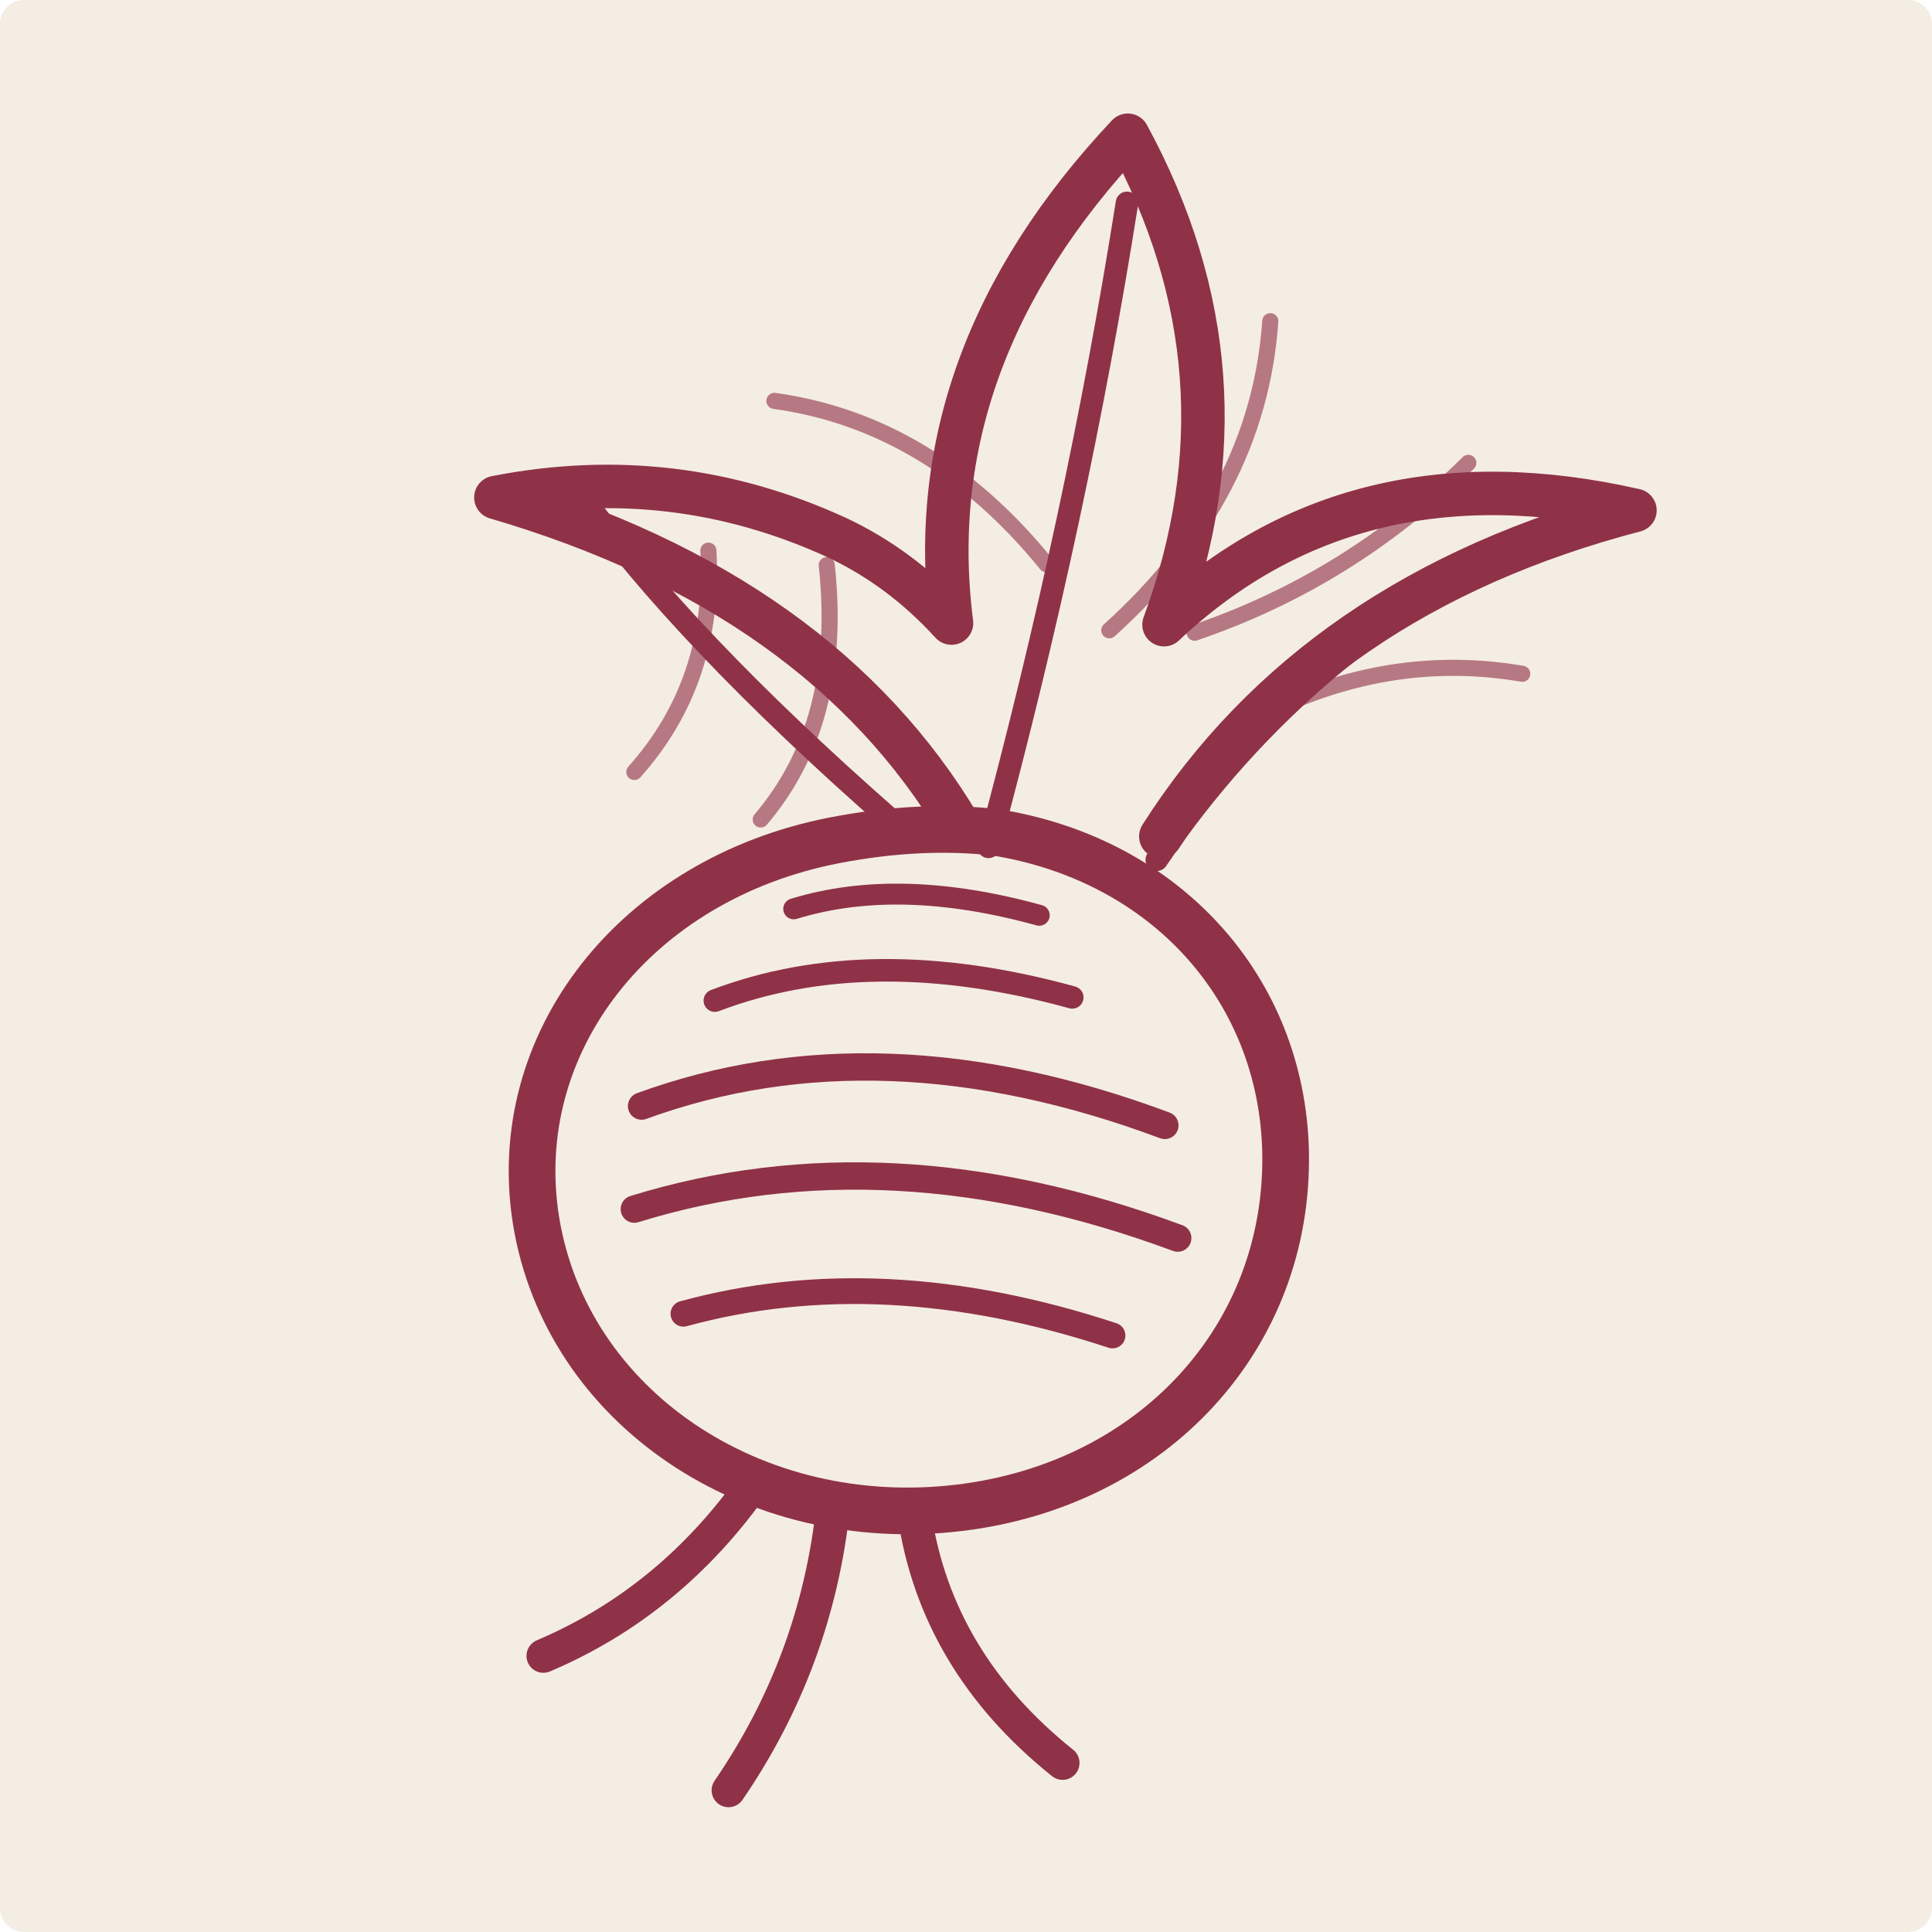
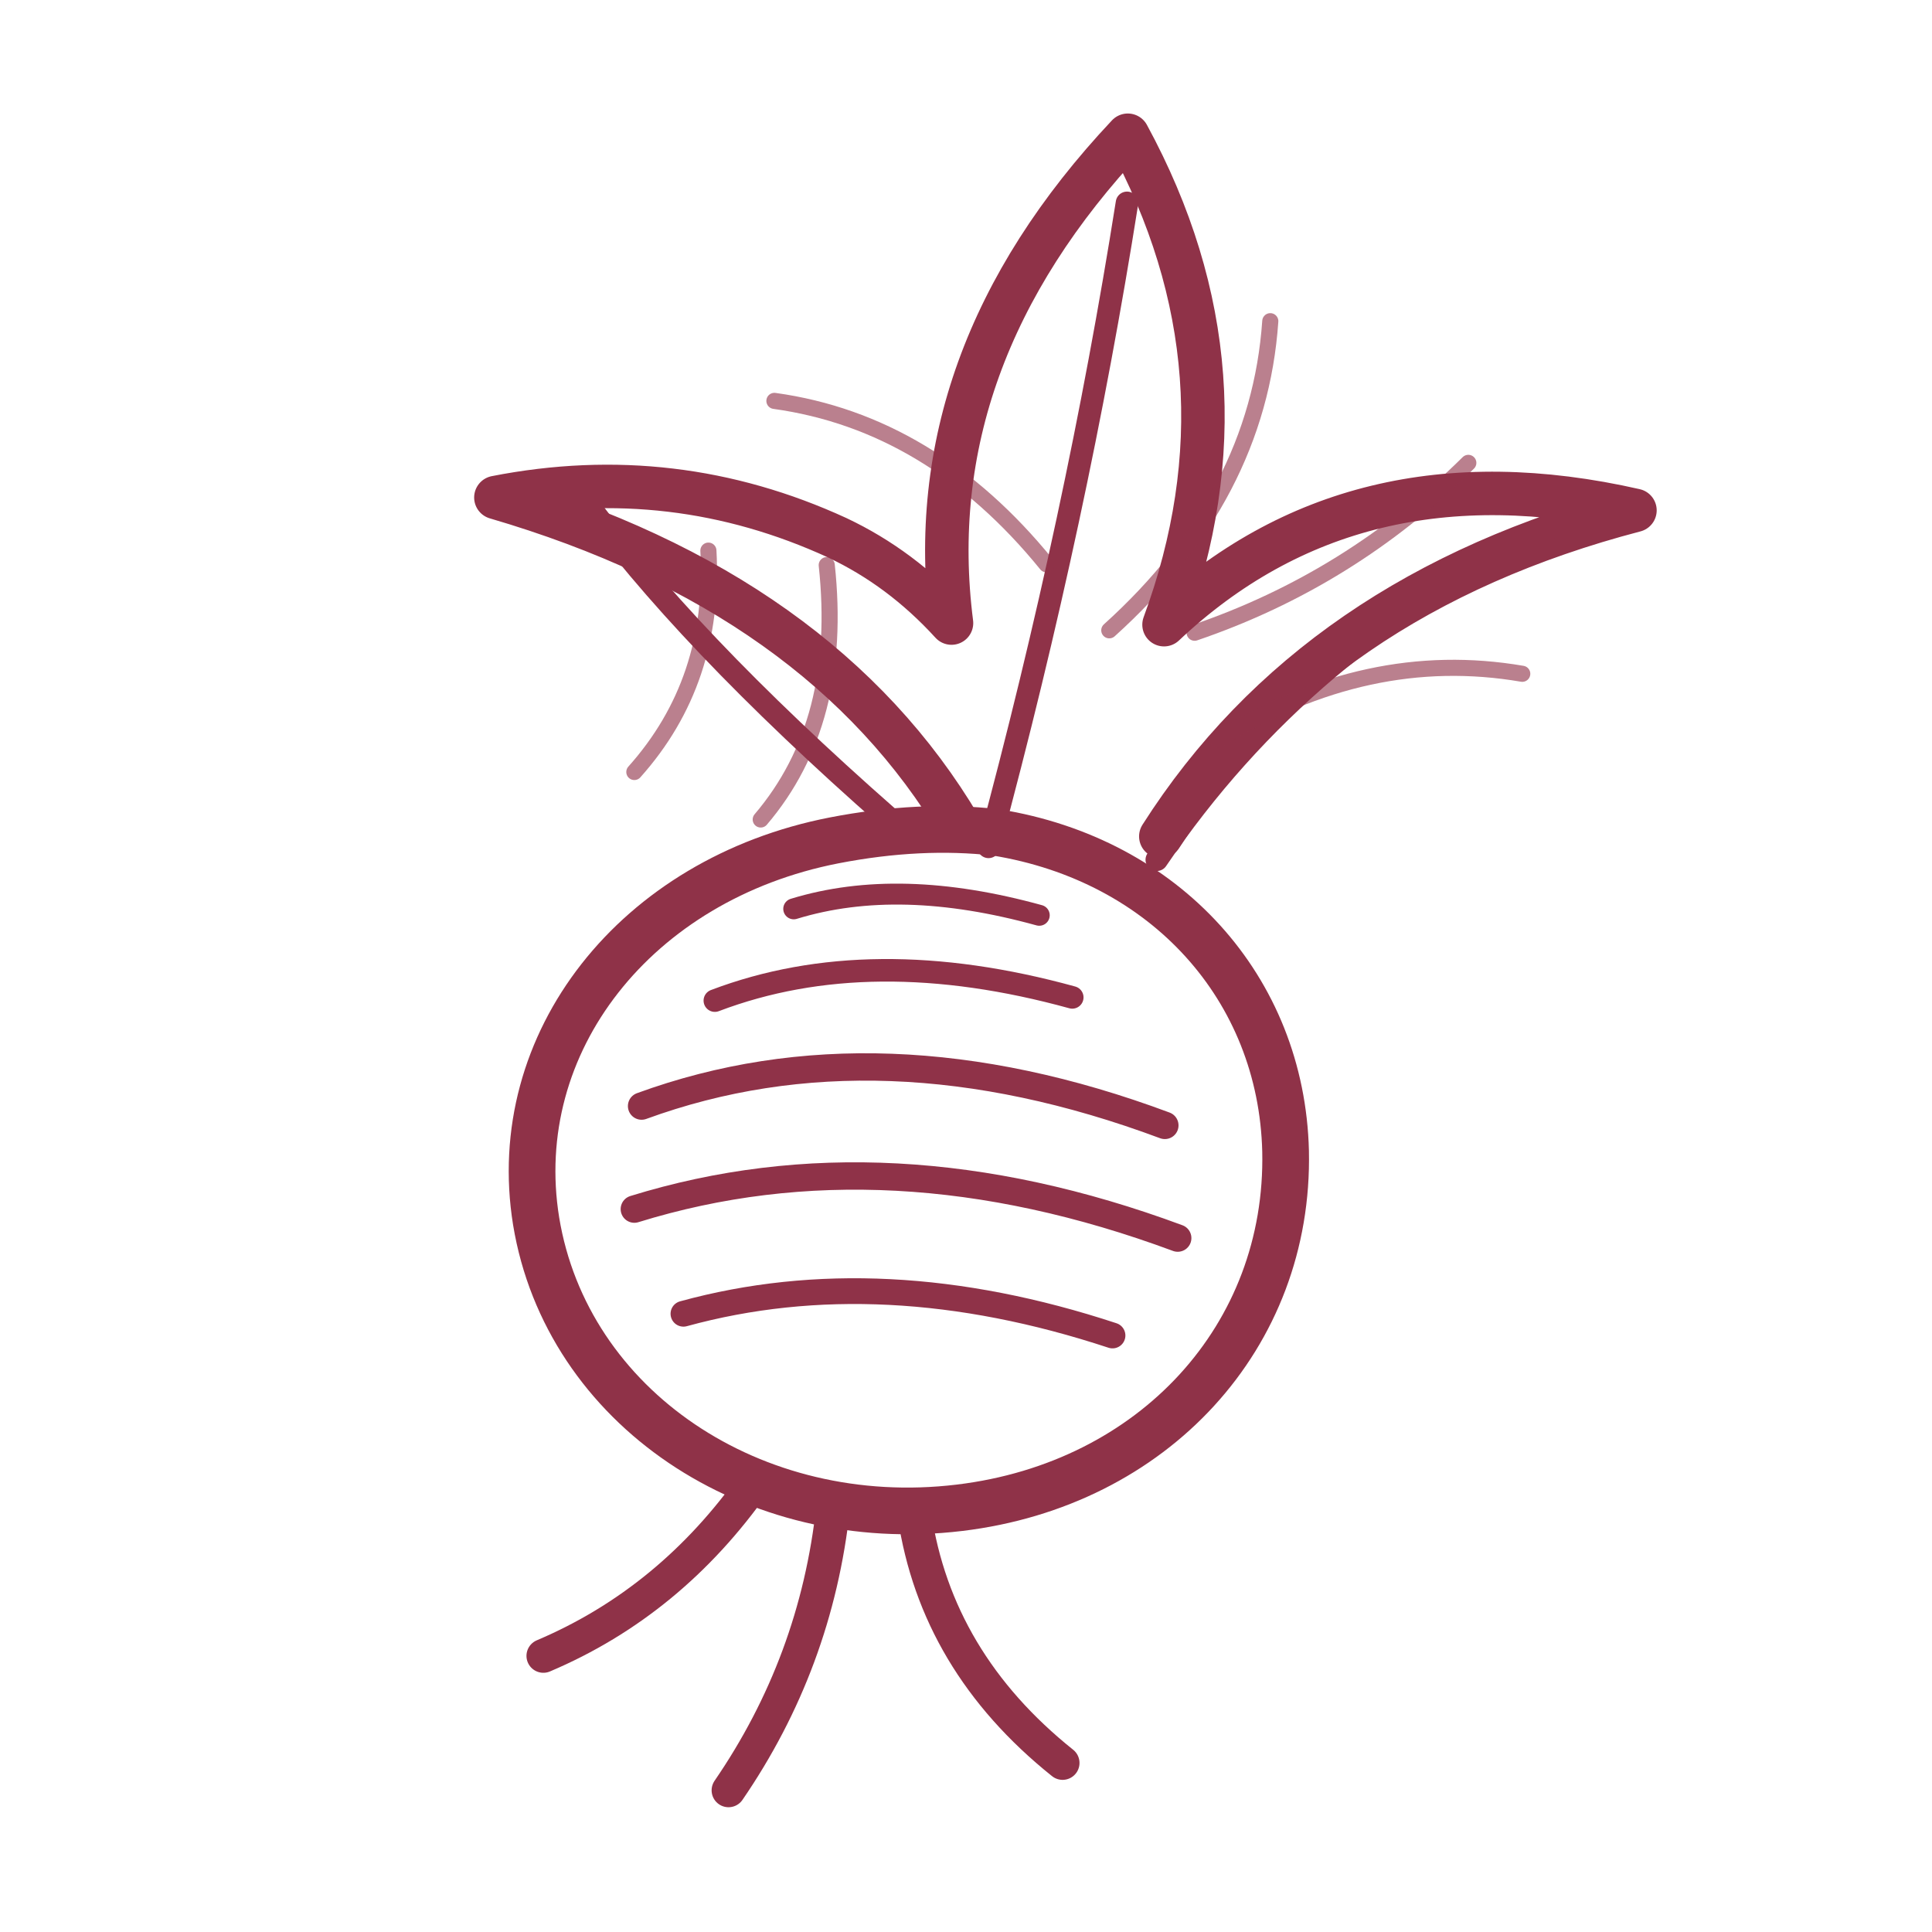
<svg xmlns="http://www.w3.org/2000/svg" width="240" height="240" viewBox="0 0 240 240" fill="none">
-   <rect width="240" height="240" rx="3" fill="#F4EDE3" />
  <g stroke="#8F3248" stroke-linecap="round" stroke-linejoin="round">
    <path d="M119.3 102.8C107.8 83.4 88.6 69.7 61.6 61.8C76.4 58.9 90.5 60.6 104 66.8C109.3 69.3 114 72.8 118.2 77.4C115.4 55.5 122.7 35.3 140.1 16.8C150.8 36.5 152.3 56.7 144.6 77.6C160.3 62.8 179.8 58.1 203.1 63.4C176.7 70.3 157 83.8 144.2 103.9" stroke-width="5.4" />
    <path d="M123.7 103.4C144.8 106.8 159.2 122.8 159.7 143C160.2 166 143.3 184.4 119.2 187.3C93.5 190.4 70.4 174.8 66.6 151.7C63 129.5 79 109.2 103.6 104.4C110.8 103 117.5 102.7 123.7 103.4Z" stroke-width="5.8" />
    <path d="M103.5 187.2C102.1 200.2 97.7 211.9 90.5 222.4" stroke-width="4.2" />
    <path d="M113.6 188.2C115.4 200.3 121.5 210.6 132 219" stroke-width="4.2" />
    <path d="M93.7 184.2C86.8 194 78.1 201.2 67.5 205.7" stroke-width="4.2" />
    <path d="M79.7 137.4C99.4 130.2 121.1 131 144.7 139.8" stroke-width="3.4" />
    <path d="M78.8 150.2C99.8 143.7 122.3 144.9 146.3 153.8" stroke-width="3.4" />
    <path d="M84.9 163.2C101.3 158.7 119.1 159.6 138.2 165.9" stroke-width="3.2" />
    <path d="M88.8 124.3C101.7 119.4 116.5 119.3 133.2 123.9" stroke-width="2.8" />
    <path d="M98.6 112.9C107.4 110.2 117.5 110.5 129.1 113.7" stroke-width="2.6" />
    <path d="M73.8 63.7C82.8 75.7 96.1 89.3 113.6 104.4" stroke-width="2.8" />
    <path d="M140 25.2C135.9 51.1 130.2 77.8 122.8 105.2" stroke-width="2.8" />
    <path d="M192.3 65.7C172.1 75.1 155.9 88.8 143.7 106.8" stroke-width="2.8" />
  </g>
  <g stroke="#8F3248" stroke-linecap="round" opacity=".62">
    <path d="M88 68.4C88.6 79.3 85.5 88.4 78.8 95.9" stroke-width="2" />
    <path d="M102.7 70.2C104.1 83.2 101.4 93.7 94.5 101.8" stroke-width="2" />
    <path d="M130 70.1C120.5 58.4 109.2 51.6 96.2 49.8" stroke-width="2" />
    <path d="M137.8 78.3C150.1 67.2 156.8 54.4 157.8 39.9" stroke-width="2" />
    <path d="M151.3 91.9C163.7 84.2 176.3 81.5 189.1 83.7" stroke-width="2" />
    <path d="M148.4 78.6C161.3 74.2 172.6 67.2 182.4 57.5" stroke-width="2" />
  </g>
</svg>
